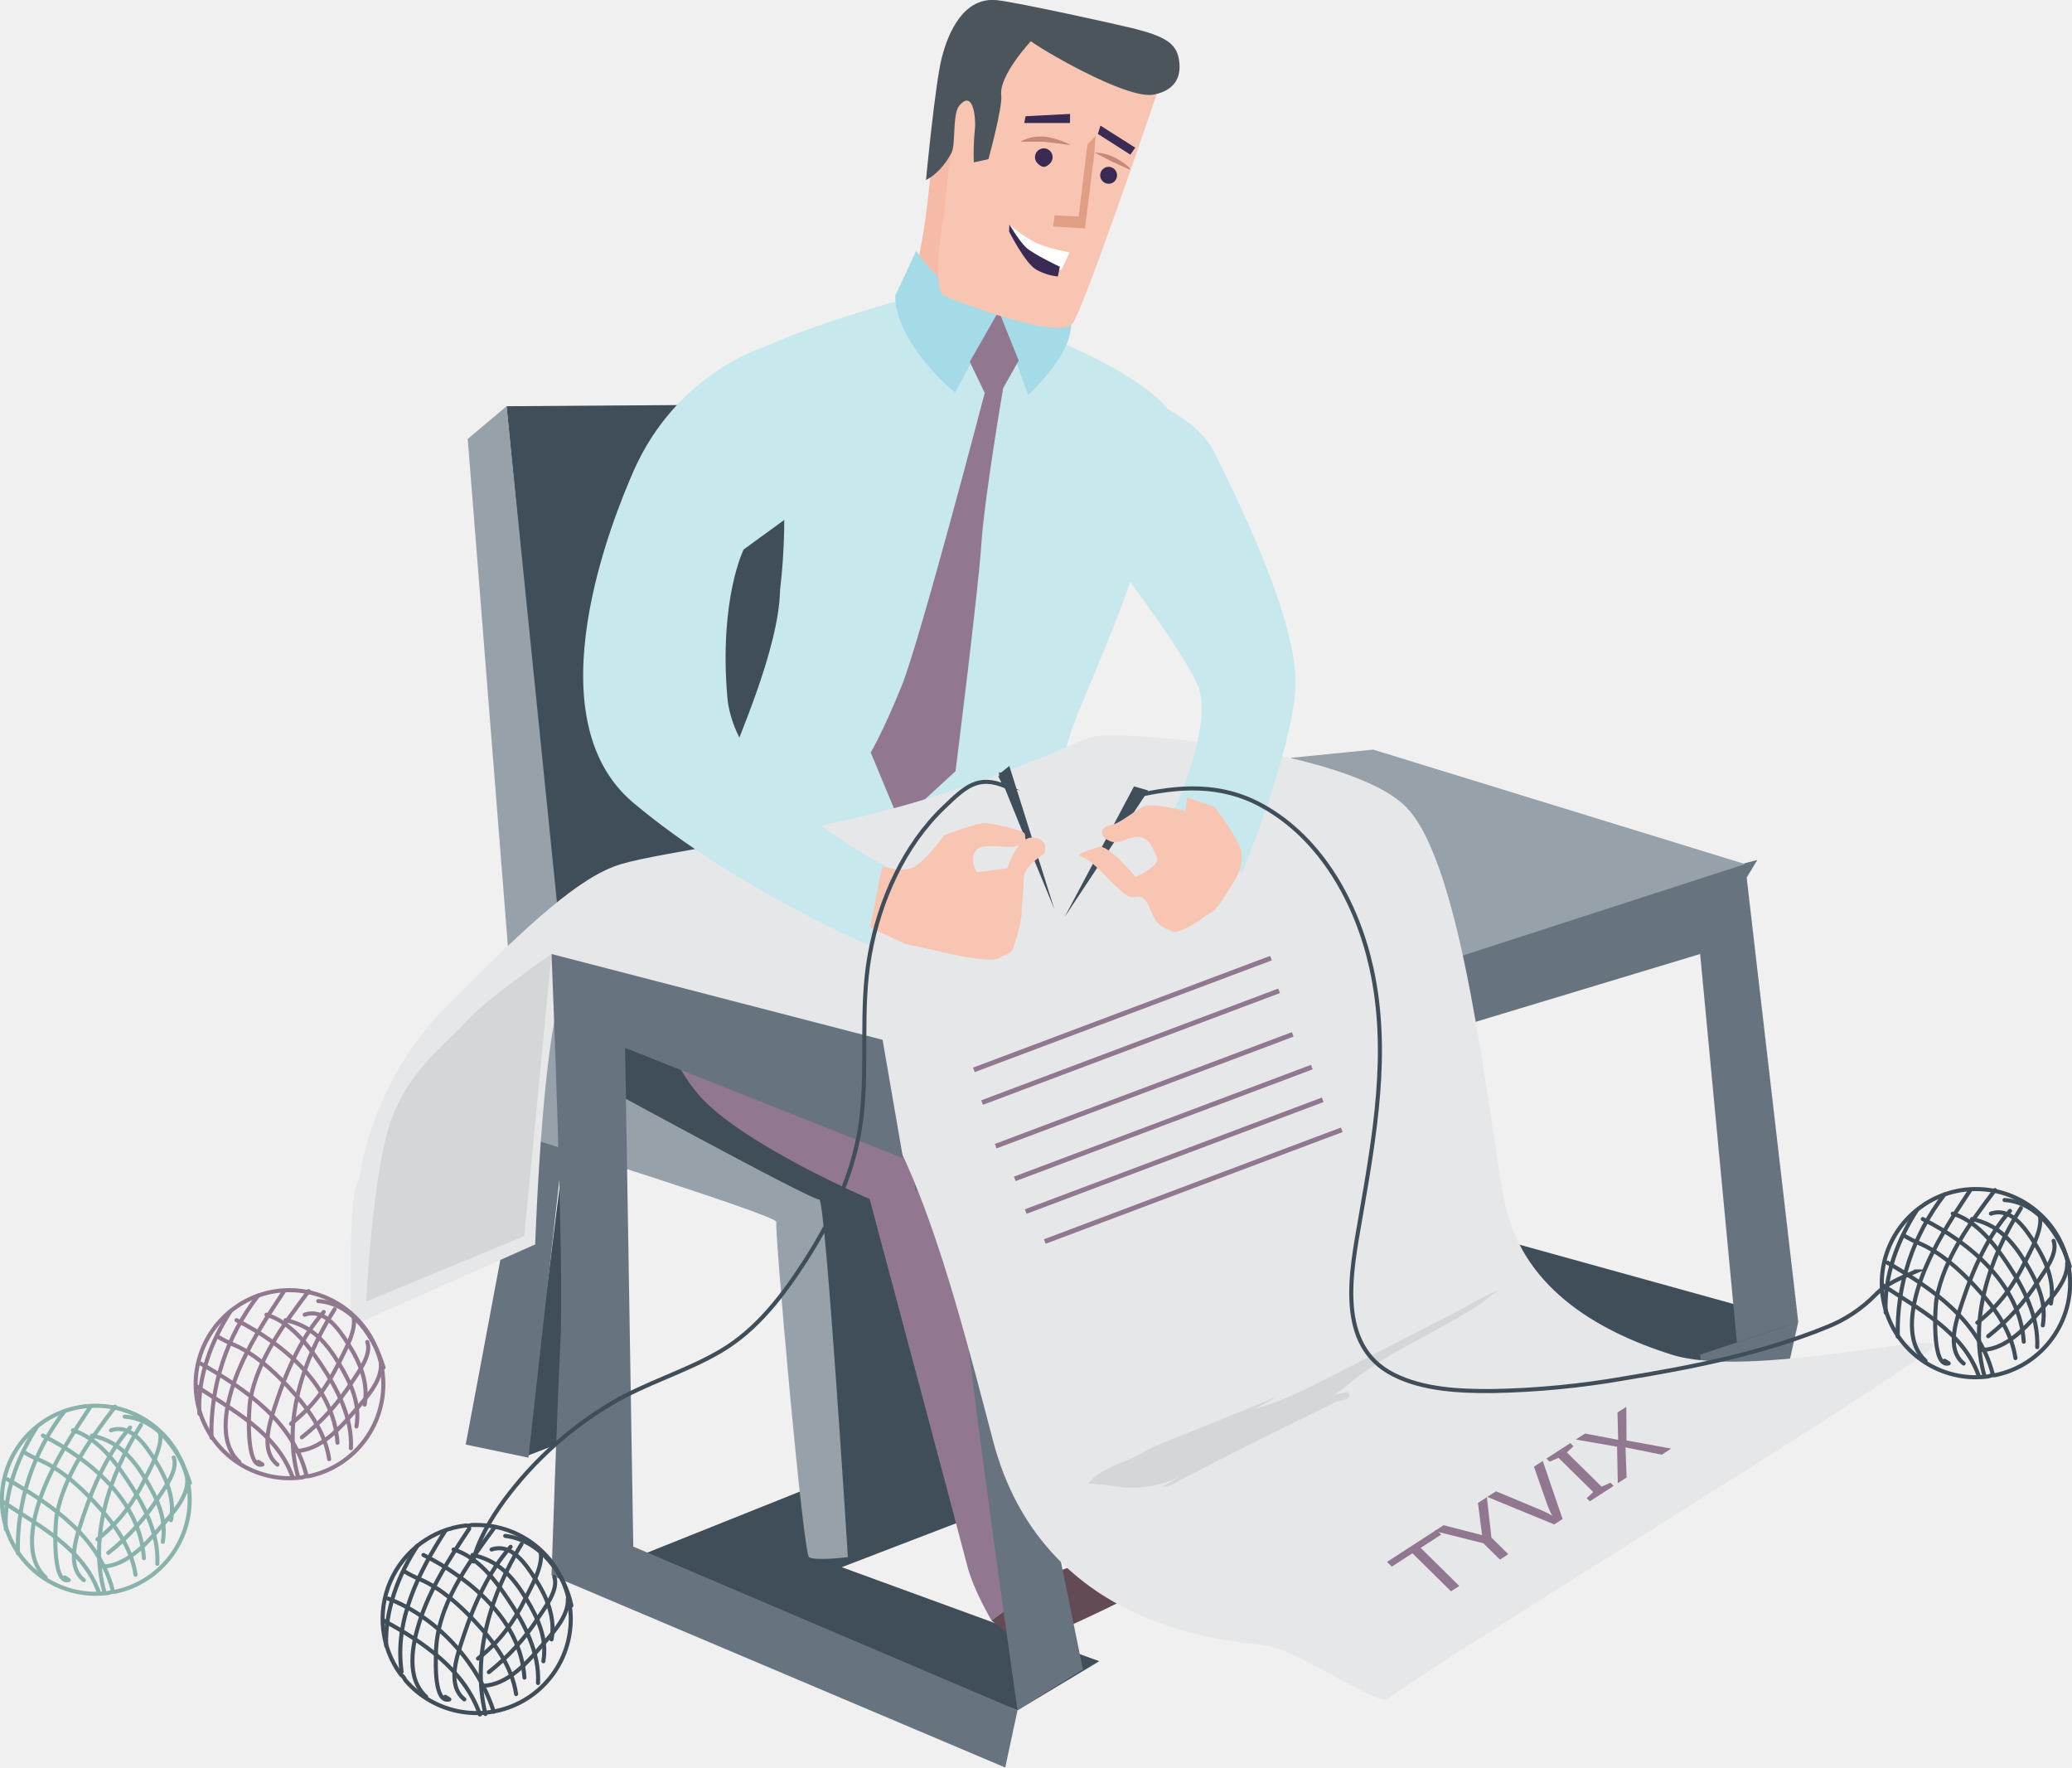
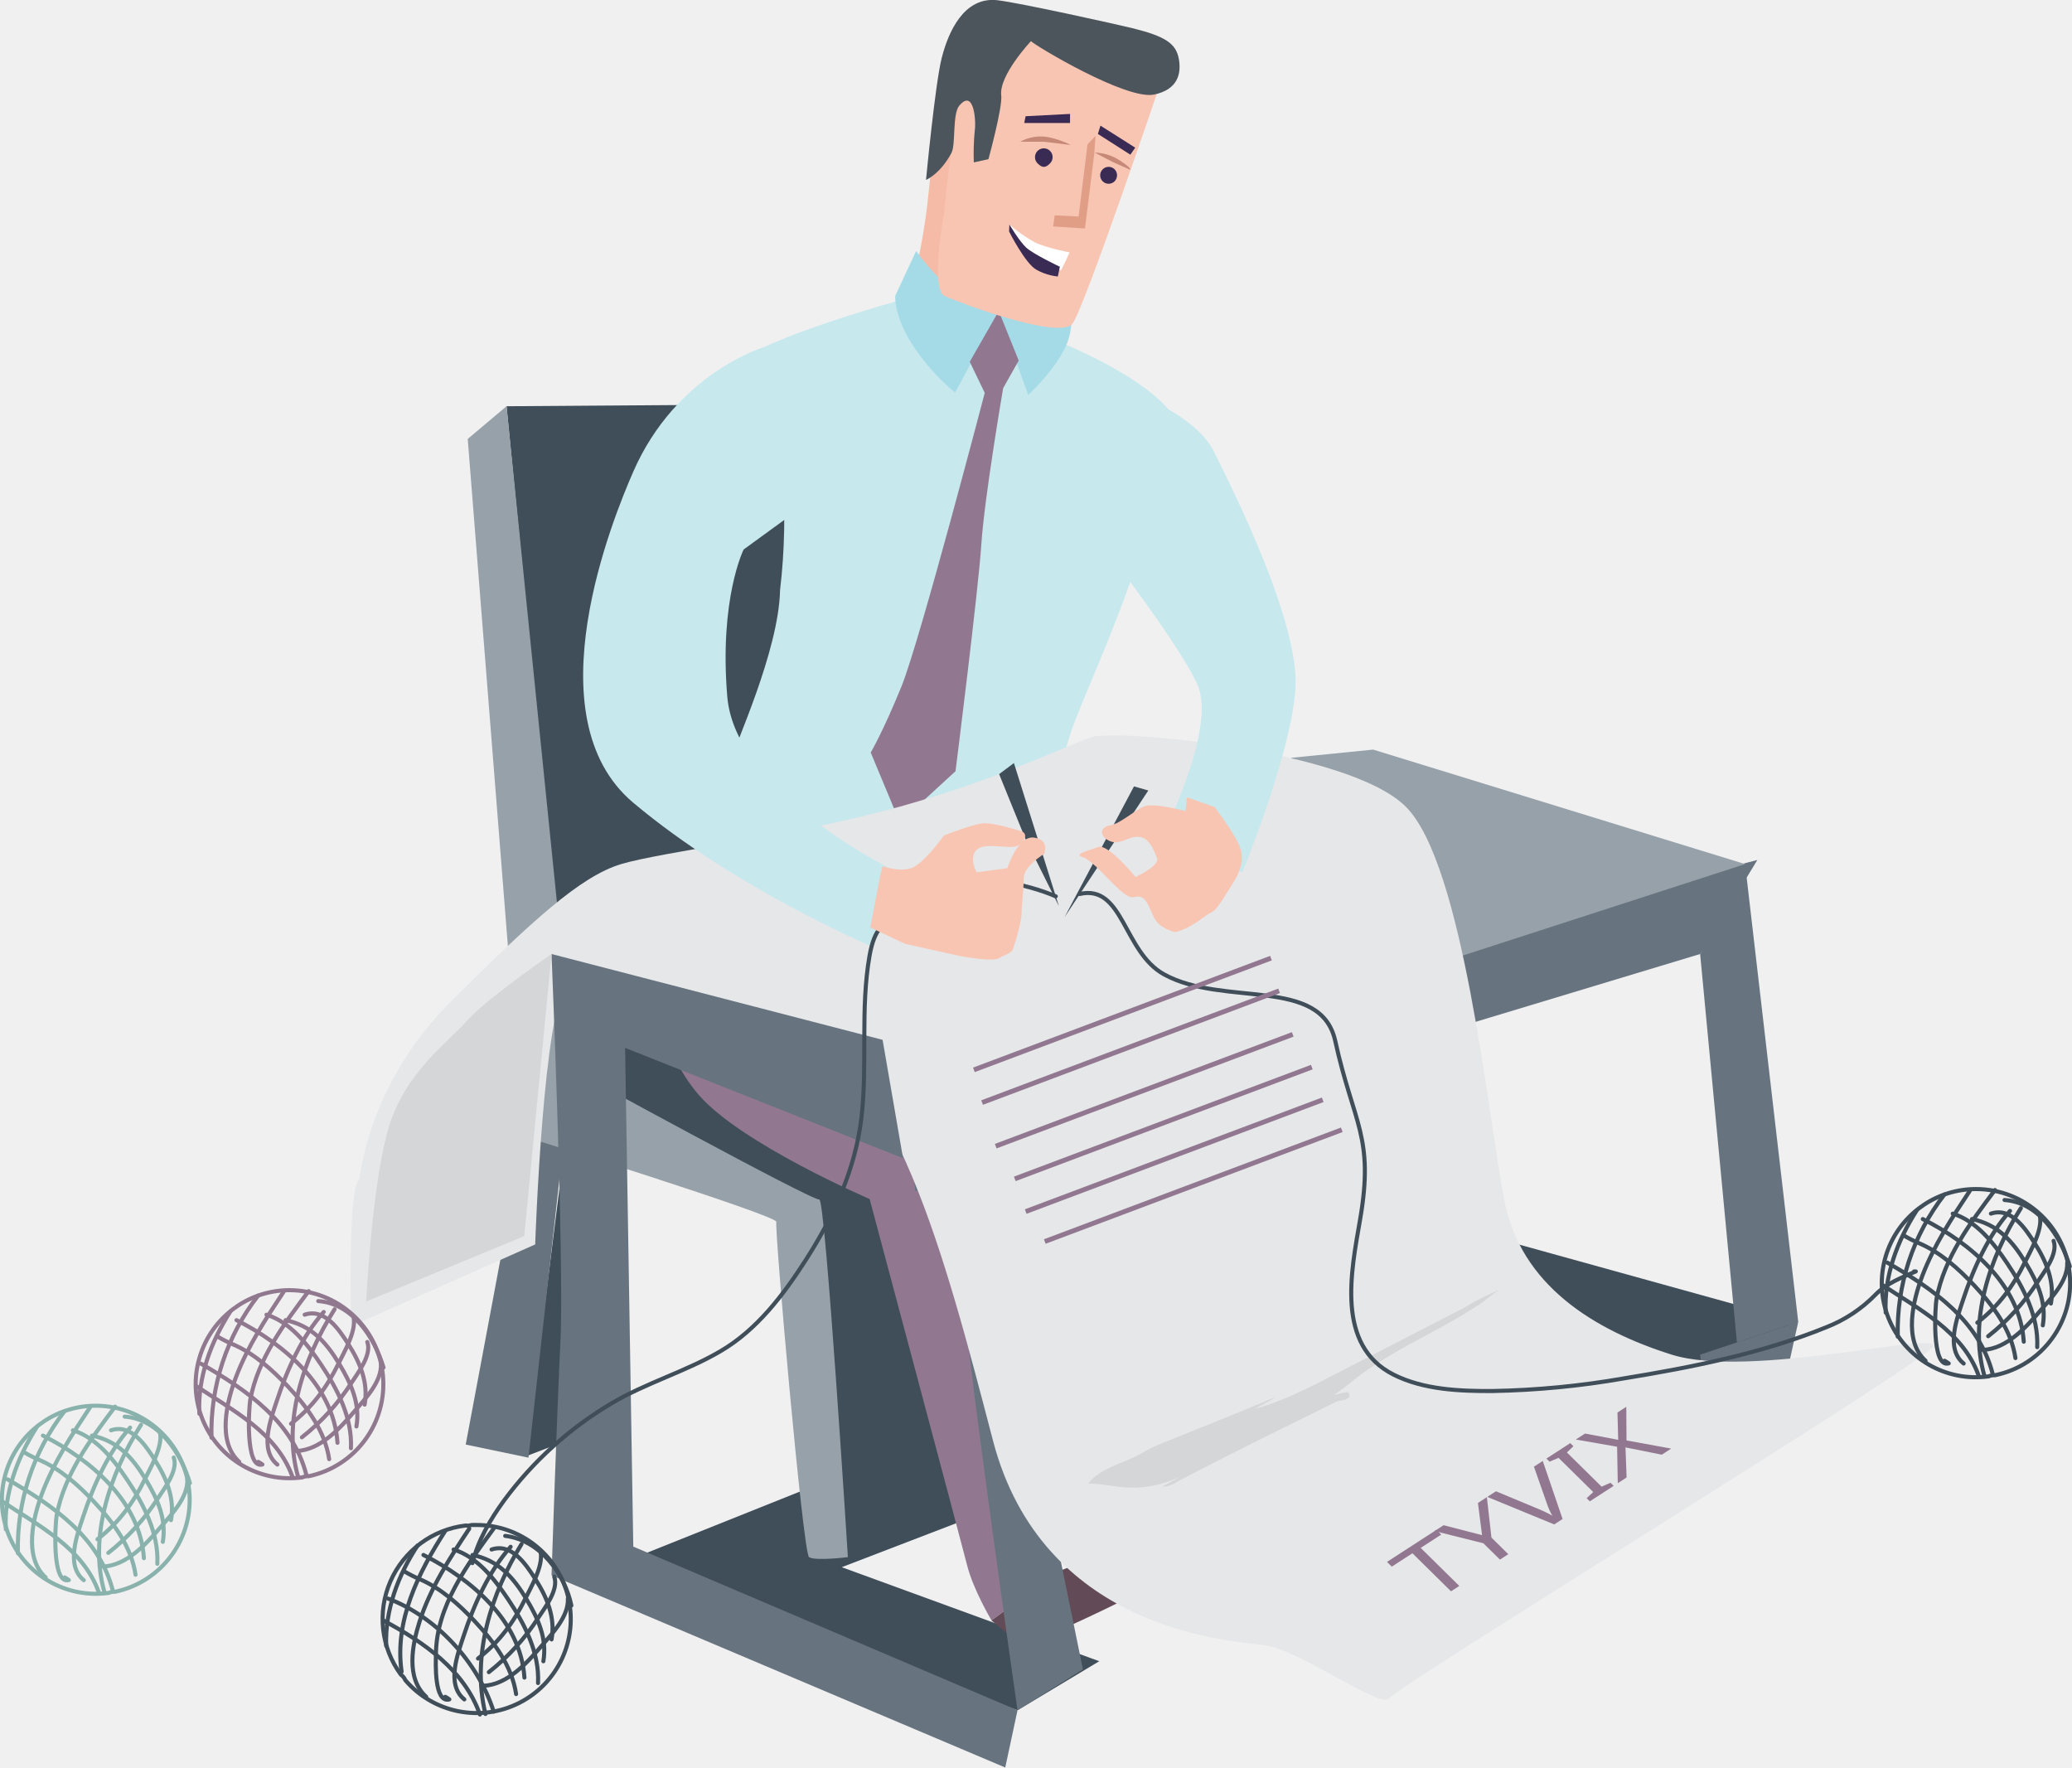
<svg xmlns="http://www.w3.org/2000/svg" id="Layer_1" data-name="Layer 1" viewBox="0 0 594.98 507.5">
  <defs>
-     <style>.cls-1{fill:#404e5a;}.cls-2{fill:#67747f;}.cls-3{fill:#96a1a9;}.cls-4{fill:#624b56;}.cls-15,.cls-5{fill:#917890;}.cls-6{fill:#c7e8ed;}.cls-7{fill:#f6bba6;}.cls-8{fill:#a4dbe7;}.cls-9{fill:#e6e7e8;}.cls-10{fill:#f8c5b3;}.cls-11,.cls-12,.cls-14,.cls-21,.cls-22{fill:none;}.cls-11,.cls-12{stroke:#404e5a;}.cls-11,.cls-14{stroke-miterlimit:10;}.cls-11,.cls-12,.cls-21,.cls-22{stroke-width:1.17px;}.cls-12,.cls-21,.cls-22{stroke-linecap:round;stroke-linejoin:round;}.cls-13{fill:#d4d6d8;}.cls-14{stroke:#917890;stroke-width:1.38px;}.cls-15{font-size:24.57px;font-family:Myriad Pro;}.cls-16{fill:#4d555c;}.cls-17{fill:#3a2b54;}.cls-18{fill:#e09e87;}.cls-19{fill:#c68977;}.cls-20{fill:#fff;}.cls-21{stroke:#89b2ad;}.cls-22{stroke:#90788f;}</style>
+     <style>.cls-1{fill:#404e5a;}.cls-2{fill:#67747f;}.cls-3{fill:#96a1a9;}.cls-4{fill:#624b56;}.cls-15,.cls-5{fill:#917890;}.cls-6{fill:#c7e8ed;}.cls-7{fill:#f6bba6;}.cls-8{fill:#a4dbe7;}.cls-9{fill:#e6e7e8;}.cls-10{fill:#f8c5b3;}.cls-11,.cls-12,.cls-14,.cls-21,.cls-22{fill:none;}.cls-11,.cls-12{stroke:#404e5a;}.cls-11,.cls-21,.cls-22{stroke-linecap:round;stroke-linejoin:round;}.cls-11,.cls-12,.cls-21,.cls-22{stroke-width:1.17px;}.cls-12,.cls-14{stroke-miterlimit:10;}.cls-13{fill:#d4d6d8;}.cls-14{stroke:#917890;stroke-width:1.38px;}.cls-15{font-size:24.57px;font-family:Myriad Pro;}.cls-16{fill:#4d555c;}.cls-17{fill:#3a2b54;}.cls-18{fill:#e09e87;}.cls-19{fill:#c68977;}.cls-20{fill:#fff;}.cls-21{stroke:#89b2ad;}.cls-22{stroke:#90788f;}</style>
  </defs>
  <polygon class="cls-1" points="150.99 418.15 162.08 329.81 177.38 334.01 160.93 414.32 150.99 418.15" />
  <polygon class="cls-2" points="151.33 320.87 133.73 414.77 151.75 418.53 162.08 325.6 151.33 320.87" />
  <polygon class="cls-1" points="292.18 491.06 315.66 476.98 241.71 449.98 403.69 387.77 468.25 398.34 516.37 379.56 418.95 352.56 178.33 448.81 292.18 491.06" />
  <path class="cls-1" d="M537.13,246.86l-83.92.59L473.75,457l61.62,24.65,8.22,84.51,153.76-53.41L678.57,411.19l-95.07-5.87s-1.76-163.74-2.35-162-44.6,5.87-44.6,5.87" transform="translate(-307.75 -130.81)" />
  <path class="cls-3" d="M453.21,247.45l-11.15,9.39L457.91,457s73.36,22.89,72.77,24.65,7.63,95.07,9.39,96.25,11.15,0,11.15,0-6.46-103.29-8.22-102.7-70.42-37-70.42-37Z" transform="translate(-307.75 -130.81)" />
  <path class="cls-4" d="M592.43,596.06l11.42,9.39,11-7.82s31.3-14.09,37.56-20.35-6.26-12.52-6.26-12.52-17.22,11-21.91,12.52S611.67,582,611.67,582Z" transform="translate(-307.75 -130.81)" />
  <path class="cls-5" d="M492.73,406.69s3.5,24.55,15.74,38.58,49,29.81,49,29.81,26.24,98.19,28,105.2,7,15.78,7,15.78l19.24-14L587.18,462.8l-43.73-47.34Z" transform="translate(-307.75 -130.81)" />
  <polygon class="cls-2" points="488.2 388.95 516.37 379.56 511.68 400.68 490.55 407.73 488.2 388.95" />
  <path class="cls-2" d="M584.67,503.33c-1.17,3.52,15.26,118.55,15.26,118.55l18.78-11.74L596.41,501Z" transform="translate(-307.75 -130.81)" />
  <polygon class="cls-2" points="504.63 246.92 488.2 273.92 262.84 342 259.32 310.31 504.63 246.92" />
  <polygon class="cls-3" points="370.82 217.58 394.3 215.23 501.11 248.1 417.77 275.09 400.17 242.23 372 229.32 370.82 217.58" />
  <path class="cls-6" d="M643.15,248.25C634.41,237.92,612,229,612,229s-34-9.67-39.9-10.14l-2.57-2.74s-26.52,7-42.73,14.5c5.65,22.48,7.69,46.54,4.95,69.59-0.36,17.61-13.22,44.94-13.93,48.59-1.09,5.64-9.39,25-9.39,25L564.94,381l33.28-3.72s13.17-22.45,16.57-34.71S642.65,283.65,643.15,248.25Z" transform="translate(-307.75 -130.81)" />
  <path class="cls-7" d="M570.23,210.59a177.94,177.94,0,0,0,3.79-21c1.6-13.54,2.32-29.74,4.63-31.14,4.3-2.61,12.56-3.73,15.08-2.55s15.93,12,16.31,14.53S615,202.7,615,202.7l-2.44,13.48S606,227,593.12,224.83,570.23,210.59,570.23,210.59Z" transform="translate(-307.75 -130.81)" />
  <path class="cls-8" d="M570.81,202.88s5.38,7.69,12.07,12.55,11.38,5.3,11.38,5.3L582,243.54A62.61,62.61,0,0,1,569.24,229c-5-8.4-4.4-13.29-4.4-13.29Z" transform="translate(-307.75 -130.81)" />
  <path class="cls-8" d="M614.53,214s0.81,2-6.54,4.84a25.85,25.85,0,0,1-13.59,1.56L603,244.2s7.45-6.78,10.78-13.92S614.53,214,614.53,214Z" transform="translate(-307.75 -130.81)" />
  <path class="cls-5" d="M594.55,220.11l-8.33,14.57,4.3,8.94s-18.64,71.32-23.9,84.26-8.84,19-8.84,19l8.35,20.05,16-14.69s6.54-51.76,7.42-65.2,6.26-44.78,6.26-44.78l4.46-7.92Z" transform="translate(-307.75 -130.81)" />
  <path class="cls-9" d="M411,469.29s2.35-27,25.82-50.47,37.56-36.39,49.3-39.91,50.47-8.22,79.81-16.43,48.12-17.61,55.17-20,73.95,3.52,90.38,20,23.48,88,28.17,112.68,25.82,37.56,48.12,44.6,77.47-7,75.12-2.35S709.09,614.84,706.74,618.36s-25.82-14.08-36.39-15.26-63.38-4.7-77.47-58.69-28.17-108-58.69-119.72S477.86,407.08,470.82,413s-9.39,75.12-9.39,75.12l-52.82,23.48S407.43,471.64,411,469.29Z" transform="translate(-307.75 -130.81)" />
  <path class="cls-2" d="M466.12,404.73s3.7,88.39,2.56,111.34c-1,20-2.56,67.07-2.56,67.07l130.29,55.17,3.52-16.43-110.33-47-2.35-143.2,79.81,31.69-5.87-34Z" transform="translate(-307.75 -130.81)" />
  <path class="cls-6" d="M526.75,230.61s-24.89,7.55-37.15,35.62c-5.68,13-29.34,70.42,0,95.07s68.08,41.08,68.08,41.08L564.94,381s-46-22-48.35-50.17,4.7-42.25,4.7-42.25l12.91-9.39S534.56,236.07,526.75,230.61Z" transform="translate(-307.75 -130.81)" />
  <path class="cls-6" d="M628.1,241.58s22.3,7,28.17,18.78,24.65,49.3,23.47,68.08-15.26,52.82-15.26,52.82L641,371.87s16.43-31.69,10.56-44.6-31.69-45.78-31.69-45.78Z" transform="translate(-307.75 -130.81)" />
-   <polygon class="cls-1" points="294.53 241.05 286.9 222.27 289.83 219.93 302.75 261.01 294.53 241.05" />
+   <polygon class="cls-1" points="294.53 241.05 286.9 222.27 291.15 219.09 304.06 260.17 294.53 241.05" />
  <polygon class="cls-1" points="329.74 226.97 305.68 263.36 325.63 225.79 329.74 226.97" />
  <path class="cls-10" d="M648.15,363.66s-9-2.36-11.73-1.35-6.92,5-9.87,5.47-3.26,3.06-.25,4.46,5.16-1.25,8.32-1.16,4.56,4,5.37,6.17-6.17,5.36-6.17,5.36S625.94,373,623.18,374s-7.37,2.06-4.56,2.91,7.42,6.66,11,9.72,3.56,1.2,5.62,1.7,2.71,4,4.26,6.57,5.67,3.56,5.67,3.56c5.16-1.25,8.77-5.07,10.43-5.67s4.66-6.07,6.26-8.53,3.36-6.22,2-10.08-7.37-11.68-7.37-11.68l-7.87-2.75Z" transform="translate(-307.75 -130.81)" />
+   <path class="cls-11" d="M610.92,388.17c-8.05-3.48-24.71-7.45-30.76-1.67-11.61,11.08-19.91,3-22.69,18.58-2.75,15.45-.55,31.1-2.35,46.6-1.73,14.81-8,28.47-16,40.92-6.41,10-14,20-24.35,26.09-10.07,5.94-21.49,9.13-31.57,15.14a104.71,104.71,0,0,0-30.66,27.74c-4,5.51-7.48,11.39-9.14,18.05" transform="translate(-307.75 -130.81)" />
+   <path class="cls-12" d="M594.65,353.09" transform="translate(-307.75 -130.81)" />
  <path class="cls-10" d="M561.2,379.5s4.69,1.76,8.22.59,9.39-9.39,9.39-9.39,8.8-3.52,11.74-3.52,8.8,1.76,10.56,2.35,1.17,2.93-1.17,4.11-9.39-1.17-11.74,1.17,0,6.46,0,6.46l8.8-1.17s2.94-9.39,7.63-8.8,2.94,4.69,2.94,4.69-5.87,3.52-5.87,7-0.59,7.63-.59,10-1.76,8.22-2.35,10-2.35,1.76-4.11,2.93-11.15-.59-11.15-0.59l-15.85-3.52-10-4.7,2.93-15.26" transform="translate(-307.75 -130.81)" />
-   <path class="cls-11" d="M594.65,353.09c0.17,0,1.84,3.55,2,3.57-8.05-3.48-11.73.1-17.78,5.88-11.61,11.08-18.62,26.93-21.4,42.55-2.75,15.45-.55,31.1-2.35,46.6-1.73,14.81-8,28.47-16,40.92-6.41,10-14,20-24.35,26.09-10.07,5.94-21.49,9.13-31.57,15.14a104.71,104.71,0,0,0-30.66,27.74c-4,5.51-7.48,11.39-9.14,18.05" transform="translate(-307.75 -130.81)" />
-   <path class="cls-12" d="M444.6,568.67q-0.7,0-1.4,0a3.85,3.85,0,0,1-1.2.2,4.06,4.06,0,0,1-.51-0.05,27,27,0,0,0-18.61,42.84,3.41,3.41,0,0,1,1.24,1.55A27,27,0,1,0,444.6,568.67Z" transform="translate(-307.75 -130.81)" />
-   <path class="cls-12" d="M418.64,603.36c-0.36-10.26,3.43-20.28,9-28.77" transform="translate(-307.75 -130.81)" />
-   <path class="cls-12" d="M423.08,610.8c-2.15-14.63,4.87-28.59,12.58-40.51" transform="translate(-307.75 -130.81)" />
-   <path class="cls-12" d="M430.13,618c-5.92-5.36-4-15-1.89-21.63,3.1-9.64,8.69-18.26,14.25-26.63" transform="translate(-307.75 -130.81)" />
-   <path class="cls-12" d="M435.6,618a7.29,7.29,0,0,1,1.18.75c-4.44,1.2-3.9-10.76-3.85-12.91C433,592,442,580,449.7,569.43" transform="translate(-307.75 -130.81)" />
-   <path class="cls-12" d="M441.08,618.75c-5.34-4.3-1.85-13.18-.14-18.39,2.89-8.8,7.21-18.43,13.44-25.43" transform="translate(-307.75 -130.81)" />
-   <path class="cls-12" d="M447.15,622.94C443,606,449,588,457.51,574.15" transform="translate(-307.75 -130.81)" />
-   <path class="cls-12" d="M417.92,596.14c11.43,6.14,23.17,14.15,27.63,26.95" transform="translate(-307.75 -130.81)" />
-   <path class="cls-12" d="M419.17,589.8C433,595,445,608,449.51,622.25" transform="translate(-307.75 -130.81)" />
-   <path class="cls-12" d="M423.87,582a35.84,35.84,0,0,0,4.53,2.29c6,2.58,11.24,7.3,15.65,12,5.51,5.86,10.72,12.89,11.9,20.93" transform="translate(-307.75 -130.81)" />
-   <path class="cls-12" d="M429.34,577.28c13.62,6.86,27.94,18.84,29,35.21" transform="translate(-307.75 -130.81)" />
-   <path class="cls-12" d="M438,575.71c6.84,2.14,11.74,8.48,15.58,14.19,4.78,7.09,9.1,15.42,8.67,24.15" transform="translate(-307.75 -130.81)" />
-   <path class="cls-12" d="M443.43,577.28c7.39,1.56,11.58,6.22,15.46,12.63,3.37,5.58,6,11.35,4.89,17.89" transform="translate(-307.75 -130.81)" />
-   <path class="cls-12" d="M448.91,575.71c5.75-1.93,9.83,4.19,12.57,8.49,3.37,5.29,5.79,11.06,4.65,17.33" transform="translate(-307.75 -130.81)" />
-   <path class="cls-12" d="M452.82,571.8c10.18,1.2,17.18,11.2,19,20" transform="translate(-307.75 -130.81)" />
-   <path class="cls-12" d="M463,576.5c0.75,4-2.72,9.9-4.31,13.15-3.44,7-7.52,12.58-13.68,17.37" transform="translate(-307.75 -130.81)" />
-   <path class="cls-12" d="M466.9,583.54c1.38,3.7-2.78,9-4.52,11.68a63.82,63.82,0,0,1-14.26,15.7" transform="translate(-307.75 -130.81)" />
-   <path class="cls-12" d="M470.82,589.8c0.25,5.15-4.47,10-7.54,13.57-4.14,4.83-9.81,11.19-16.71,11.47" transform="translate(-307.75 -130.81)" />
-   <path class="cls-12" d="M875.14,472.22a26.87,26.87,0,0,0-15.09,4.61,3.21,3.21,0,0,1-.69.49A27,27,0,0,0,878.78,526a3.78,3.78,0,0,1,1.59-.33l0.24,0A27,27,0,0,0,875.14,472.22Z" transform="translate(-307.75 -130.81)" />
-   <path class="cls-12" d="M849.24,507.7c-0.55-10.44,3.34-20.65,8.88-29.33" transform="translate(-307.75 -130.81)" />
-   <path class="cls-12" d="M852.7,514.59a63.82,63.82,0,0,1,13.39-40.8" transform="translate(-307.75 -130.81)" />
-   <path class="cls-12" d="M860.67,521.52c-6.43-5.82-3.59-17.37-.92-24.39,3.33-8.75,8.51-16.67,13.66-24.44" transform="translate(-307.75 -130.81)" />
-   <path class="cls-12" d="M866.14,521.52a12.55,12.55,0,0,1,1.18.75c-5.05,1.45-3.86-16.65-3.49-18.59,2.22-11.8,9.73-21.8,16.78-31.19" transform="translate(-307.75 -130.81)" />
-   <path class="cls-12" d="M871.62,522.31c-5.34-4.3-1.85-13.18-.13-18.39,2.89-8.81,7.21-18.43,13.44-25.43" transform="translate(-307.75 -130.81)" />
-   <path class="cls-12" d="M877.58,525.85C873,510,879,492,888.05,477.7" transform="translate(-307.75 -130.81)" />
-   <path class="cls-12" d="M848.2,499.7c10.5,7,23.15,13.38,27.69,26" transform="translate(-307.75 -130.81)" />
-   <path class="cls-12" d="M849.71,493.35C863,501,876,510,879.93,525.21" transform="translate(-307.75 -130.81)" />
-   <path class="cls-12" d="M854.41,485.53a35.31,35.31,0,0,0,4.53,2.29c6,2.58,11.24,7.3,15.65,12,5.51,5.86,10.72,12.89,11.9,20.93" transform="translate(-307.75 -130.81)" />
-   <path class="cls-12" d="M859.88,480.83c13.62,6.86,27.94,18.84,29,35.21" transform="translate(-307.75 -130.81)" />
-   <path class="cls-12" d="M868.49,479.27c6.84,2.14,11.74,8.48,15.58,14.19,4.78,7.1,9.09,15.42,8.67,24.15" transform="translate(-307.75 -130.81)" />
-   <path class="cls-12" d="M874,480.83c7.4,1.56,11.59,6.22,15.46,12.63,3.37,5.58,6,11.34,4.89,17.89" transform="translate(-307.75 -130.81)" />
-   <path class="cls-12" d="M879.45,479.27c5.75-1.93,9.83,4.19,12.57,8.49,3.37,5.3,5.79,11.06,4.65,17.33" transform="translate(-307.75 -130.81)" />
-   <path class="cls-12" d="M883.36,475.36c9.82,0.66,16.19,10.52,18.74,19.08" transform="translate(-307.75 -130.81)" />
-   <path class="cls-12" d="M893.53,480.05c0.75,4-2.72,9.9-4.31,13.15-3.44,7-7.52,12.58-13.68,17.37" transform="translate(-307.75 -130.81)" />
-   <path class="cls-12" d="M897.44,487.09c1.38,3.7-2.78,9-4.52,11.68a63.87,63.87,0,0,1-14.26,15.7" transform="translate(-307.75 -130.81)" />
-   <path class="cls-12" d="M901.36,493.35c0.25,5.15-4.47,10-7.54,13.58-4.13,4.83-9.81,11.19-16.71,11.47" transform="translate(-307.75 -130.81)" />
+   <path class="cls-11" d="M444.6,568.67q-0.7,0-1.4,0a3.85,3.85,0,0,1-1.2.2,4.06,4.06,0,0,1-.51-0.05,27,27,0,0,0-18.61,42.84,3.41,3.41,0,0,1,1.24,1.55A27,27,0,1,0,444.6,568.67Z" transform="translate(-307.75 -130.81)" />
+   <path class="cls-11" d="M418.64,603.36c-0.36-10.26,3.43-20.28,9-28.77" transform="translate(-307.75 -130.81)" />
+   <path class="cls-11" d="M423.08,610.8c-2.15-14.63,4.87-28.59,12.58-40.51" transform="translate(-307.75 -130.81)" />
+   <path class="cls-11" d="M430.13,618c-5.92-5.36-4-15-1.89-21.63,3.1-9.64,8.69-18.26,14.25-26.63" transform="translate(-307.75 -130.81)" />
+   <path class="cls-11" d="M435.6,618a7.29,7.29,0,0,1,1.18.75c-4.44,1.2-3.9-10.76-3.85-12.91C433,592,442,580,449.7,569.43" transform="translate(-307.75 -130.81)" />
+   <path class="cls-11" d="M441.08,618.75c-5.34-4.3-1.85-13.18-.14-18.39,2.89-8.8,7.21-18.43,13.44-25.43" transform="translate(-307.75 -130.81)" />
+   <path class="cls-11" d="M447.15,622.94C443,606,449,588,457.51,574.15" transform="translate(-307.75 -130.81)" />
+   <path class="cls-11" d="M417.92,596.14c11.43,6.14,23.17,14.15,27.63,26.95" transform="translate(-307.75 -130.81)" />
+   <path class="cls-11" d="M419.17,589.8C433,595,445,608,449.51,622.25" transform="translate(-307.75 -130.81)" />
+   <path class="cls-11" d="M423.87,582a35.84,35.84,0,0,0,4.53,2.29c6,2.58,11.24,7.3,15.65,12,5.51,5.86,10.72,12.89,11.9,20.93" transform="translate(-307.75 -130.81)" />
+   <path class="cls-11" d="M429.34,577.28c13.62,6.86,27.94,18.84,29,35.21" transform="translate(-307.75 -130.81)" />
+   <path class="cls-11" d="M438,575.71c6.84,2.14,11.74,8.48,15.58,14.19,4.78,7.09,9.1,15.42,8.67,24.15" transform="translate(-307.75 -130.81)" />
+   <path class="cls-11" d="M443.43,577.28c7.39,1.56,11.58,6.22,15.46,12.63,3.37,5.58,6,11.35,4.89,17.89" transform="translate(-307.75 -130.81)" />
+   <path class="cls-11" d="M448.91,575.71c5.75-1.93,9.83,4.19,12.57,8.49,3.37,5.29,5.79,11.06,4.65,17.33" transform="translate(-307.75 -130.81)" />
+   <path class="cls-11" d="M452.82,571.8c10.18,1.2,17.18,11.2,19,20" transform="translate(-307.75 -130.81)" />
+   <path class="cls-11" d="M463,576.5c0.75,4-2.72,9.9-4.31,13.15-3.44,7-7.52,12.58-13.68,17.37" transform="translate(-307.75 -130.81)" />
+   <path class="cls-11" d="M466.9,583.54c1.38,3.7-2.78,9-4.52,11.68a63.82,63.82,0,0,1-14.26,15.7" transform="translate(-307.75 -130.81)" />
+   <path class="cls-11" d="M470.82,589.8c0.25,5.15-4.47,10-7.54,13.57-4.14,4.83-9.81,11.19-16.71,11.47" transform="translate(-307.75 -130.81)" />
+   <path class="cls-11" d="M875.14,472.22a26.87,26.87,0,0,0-15.09,4.61,3.21,3.21,0,0,1-.69.49A27,27,0,0,0,878.78,526a3.78,3.78,0,0,1,1.59-.33l0.24,0A27,27,0,0,0,875.14,472.22Z" transform="translate(-307.75 -130.81)" />
+   <path class="cls-11" d="M849.24,507.7c-0.55-10.44,3.34-20.65,8.88-29.33" transform="translate(-307.75 -130.81)" />
+   <path class="cls-11" d="M852.7,514.59a63.82,63.82,0,0,1,13.39-40.8" transform="translate(-307.75 -130.81)" />
+   <path class="cls-11" d="M860.67,521.52c-6.43-5.82-3.59-17.37-.92-24.39,3.33-8.75,8.51-16.67,13.66-24.44" transform="translate(-307.75 -130.81)" />
+   <path class="cls-11" d="M866.14,521.52a12.55,12.55,0,0,1,1.18.75c-5.05,1.45-3.86-16.65-3.49-18.59,2.22-11.8,9.73-21.8,16.78-31.19" transform="translate(-307.75 -130.81)" />
+   <path class="cls-11" d="M871.62,522.31c-5.34-4.3-1.85-13.18-.13-18.39,2.89-8.81,7.21-18.43,13.44-25.43" transform="translate(-307.75 -130.81)" />
+   <path class="cls-11" d="M877.58,525.85C873,510,879,492,888.05,477.7" transform="translate(-307.75 -130.81)" />
+   <path class="cls-11" d="M848.2,499.7c10.5,7,23.15,13.38,27.69,26" transform="translate(-307.75 -130.81)" />
+   <path class="cls-11" d="M849.71,493.35C863,501,876,510,879.93,525.21" transform="translate(-307.75 -130.81)" />
+   <path class="cls-11" d="M854.41,485.53a35.31,35.31,0,0,0,4.53,2.29c6,2.58,11.24,7.3,15.65,12,5.51,5.86,10.72,12.89,11.9,20.93" transform="translate(-307.75 -130.81)" />
+   <path class="cls-11" d="M859.88,480.83c13.62,6.86,27.94,18.84,29,35.21" transform="translate(-307.75 -130.81)" />
+   <path class="cls-11" d="M868.49,479.27c6.84,2.14,11.74,8.48,15.58,14.19,4.78,7.1,9.09,15.42,8.67,24.15" transform="translate(-307.75 -130.81)" />
+   <path class="cls-11" d="M874,480.83c7.4,1.56,11.59,6.22,15.46,12.63,3.37,5.58,6,11.34,4.89,17.89" transform="translate(-307.75 -130.81)" />
+   <path class="cls-11" d="M879.45,479.27c5.75-1.93,9.83,4.19,12.57,8.49,3.37,5.3,5.79,11.06,4.65,17.33" transform="translate(-307.75 -130.81)" />
+   <path class="cls-11" d="M883.36,475.36c9.82,0.66,16.19,10.52,18.74,19.08" transform="translate(-307.75 -130.81)" />
+   <path class="cls-11" d="M893.53,480.05c0.75,4-2.72,9.9-4.31,13.15-3.44,7-7.52,12.58-13.68,17.37" transform="translate(-307.75 -130.81)" />
+   <path class="cls-11" d="M897.44,487.09c1.38,3.7-2.78,9-4.52,11.68a63.87,63.87,0,0,1-14.26,15.7" transform="translate(-307.75 -130.81)" />
+   <path class="cls-11" d="M901.36,493.35c0.25,5.15-4.47,10-7.54,13.58-4.13,4.83-9.81,11.19-16.71,11.47" transform="translate(-307.75 -130.81)" />
  <path class="cls-13" d="M466.12,404.73s-18.78,12.92-24.26,19.17-18,14.87-22.69,31.3-6.26,49.3-6.26,49.3l45.38-18.78Z" transform="translate(-307.75 -130.81)" />
  <path class="cls-13" d="M641.4,557.71A8.18,8.18,0,0,0,646,556.1q10.84-5.62,21.75-11.1,12.05-5.92,24.08-11.9,4.66-.52,3-2.62-2,.31-4,0.83c3-1.89,5.63-4.41,8.55-6.46A129.22,129.22,0,0,1,712,517.06c7-3.8,14.2-7.5,20.87-11.91,2-1.33,3.89-3.34,6.13-4.28a73.2,73.2,0,0,0-11,5.52q-16,8.27-32,16.49c-9,4.54-18.14,9.79-27.91,12.45,1.92-1.2,4.06-2,5.87-3.36-10.83,4.55-21.72,8.9-32.63,13.26a44.27,44.27,0,0,0-5.83,2.88c-5,2.89-11.48,4-15.33,8.66,4.1,0,8.11,1.1,12.22,1.18,8.37,0.15,14.65-2.94,21.56-7.28" transform="translate(-307.75 -130.81)" />
-   <path class="cls-11" d="M633.58,358.18l0.1,1.18c12.63-2.91,24.6-3.71,36.38,2.74,17.2,9.42,27.43,28.17,31.52,46.77,5.28,24,.85,48.25-3.26,72.08-2.57,14.93-7.07,36.15,9.6,44.56,8.58,4.33,19,4.76,28.4,4.71a244.47,244.47,0,0,0,37.86-3.65c19.45-3.17,39.57-7.17,57.91-14.63a40.15,40.15,0,0,0,14.3-9.47c3.16-3.19,7.44-4.85,11.5-6.59l-0.51,0" transform="translate(-307.75 -130.81)" />
+   <path class="cls-11" d="M617.74,387.5c12.63-2.91,12.53,16.65,24.31,23.1,17.2,9.42,45,.46,49.11,19.06,5.28,24,11.26,27.45,7.15,51.28-2.57,14.93-7.07,36.15,9.6,44.56,8.58,4.33,19,4.76,28.4,4.71a244.47,244.47,0,0,0,37.86-3.65c19.45-3.17,39.57-7.17,57.91-14.63a40.15,40.15,0,0,0,14.3-9.47c3.16-3.19,7.44-4.85,11.5-6.59l-0.51,0" transform="translate(-307.75 -130.81)" />
+   <path class="cls-12" d="M633.58,358.18" transform="translate(-307.75 -130.81)" />
  <line class="cls-14" x1="279.66" y1="307.18" x2="364.96" y2="275.1" />
  <line class="cls-14" x1="282.01" y1="316.57" x2="367.3" y2="284.49" />
  <line class="cls-14" x1="285.92" y1="329.09" x2="371.21" y2="297" />
  <line class="cls-14" x1="291.4" y1="338.48" x2="376.69" y2="306.39" />
  <line class="cls-14" x1="294.53" y1="347.87" x2="379.82" y2="315.78" />
  <line class="cls-14" x1="300.01" y1="356.47" x2="385.3" y2="324.39" />
  <text class="cls-15" transform="matrix(1.08, -0.7, 0.71, 0.7, 410.47, 460.92)">T<tspan x="12.9" y="0">Y</tspan>
    <tspan x="26.91" y="0">VIX</tspan>
  </text>
  <polygon class="cls-2" points="488.2 273.92 498.76 385.43 516.37 379.56 501.11 248.1 488.2 273.92" />
  <path class="cls-10" d="M641.15,154.19s-21.85,64.63-25.4,69.5-32.43-5.9-36.72-7.88S578.85,192,578.85,192s3.94-44.53,10.19-47.89S605.33,141,607.48,142s16,5.87,16,5.87Z" transform="translate(-307.75 -130.81)" />
  <path class="cls-16" d="M603.79,142.63c1.63,1.54,27.48,17,35.36,15.33,6.7-1.4,7.9-5.85,7.1-10.26s-3.9-6.49-13.49-8.84c-3.82-.94-32.06-7.24-38.71-8-9.55-1-14,9.15-15.89,16.61s-4.5,35-4.5,35,4.07-1.67,7.3-7.75c1.3-2.46.2-11.11,2.23-13.55,4.29-5.13,4.9,4.61,4.45,7.27a68.76,68.76,0,0,0-.26,9l4.2-.92s4.1-14.92,3.68-18.35C594.57,152.42,603.79,142.63,603.79,142.63Z" transform="translate(-307.75 -130.81)" />
  <polygon class="cls-17" points="325.98 42.4 316 36.07 315.26 38.46 324.58 44.41 325.98 42.4" />
  <polygon class="cls-17" points="307.26 35.31 294.11 35.32 294.5 33.37 307.27 32.71 307.26 35.31" />
  <polygon class="cls-18" points="312.27 41.46 309.73 62.16 302.84 61.83 302.41 65.02 311.55 65.61 314.21 44.31 314.58 39.01 312.27 41.46" />
  <path class="cls-19" d="M622.08,174.62a13.65,13.65,0,0,1,7.16,2.22c3.68,2.36,3,2.7,3,2.7l-4.93-2.2Z" transform="translate(-307.75 -130.81)" />
  <path class="cls-17" d="M627.78,182.9a2.43,2.43,0,1,1,0-3.51A2.47,2.47,0,0,1,627.78,182.9Z" transform="translate(-307.75 -130.81)" />
  <path class="cls-19" d="M600.72,171.5a12.11,12.11,0,0,1,8.08-1.3,25.15,25.15,0,0,1,6.45,2.25l-7.76-.95h-6.77Z" transform="translate(-307.75 -130.81)" />
  <path class="cls-17" d="M609.32,177.67c-1.42,1.51-2.36,1.25-3.5.17A2.53,2.53,0,1,1,609.32,177.67Z" transform="translate(-307.75 -130.81)" />
  <path class="cls-20" d="M614.78,203.25s-6.44-1.18-9.88-2.87a40.62,40.62,0,0,1-7.3-5.11s0.18,0.49.48,1.24c1,2.41,3.23,7.58,5.31,8.87,2.75,1.7,9.07,3,9.07,3S615.33,202.67,614.78,203.25Z" transform="translate(-307.75 -130.81)" />
  <path class="cls-17" d="M597.51,197.27s4.64,9.24,7.87,11a16.29,16.29,0,0,0,6.13,1.93l0.58-2.8s-7.64-3.61-9.68-5.52-4.81-6.61-4.81-6.61Z" transform="translate(-307.75 -130.81)" />
  <path class="cls-21" d="M335.33,534.43A26.87,26.87,0,0,0,320.24,539a3.21,3.21,0,0,1-.69.49A27,27,0,0,0,339,588.17a3.78,3.78,0,0,1,1.59-.33l0.24,0A27,27,0,0,0,335.33,534.43Z" transform="translate(-307.75 -130.81)" />
  <path class="cls-21" d="M309.42,569.91c-0.55-10.44,3.34-20.65,8.88-29.33" transform="translate(-307.75 -130.81)" />
  <path class="cls-21" d="M312.89,576.8A63.82,63.82,0,0,1,326.28,536" transform="translate(-307.75 -130.81)" />
  <path class="cls-21" d="M320.85,583.73c-6.43-5.82-3.59-17.37-.92-24.39,3.33-8.75,8.51-16.67,13.66-24.44" transform="translate(-307.75 -130.81)" />
  <path class="cls-21" d="M326.33,583.73a12.55,12.55,0,0,1,1.18.75c-5.05,1.45-3.86-16.65-3.49-18.59,2.22-11.8,9.73-21.8,16.78-31.19" transform="translate(-307.75 -130.81)" />
  <path class="cls-21" d="M331.81,584.52c-5.34-4.3-1.85-13.18-.13-18.39,2.89-8.81,7.21-18.43,13.44-25.43" transform="translate(-307.75 -130.81)" />
  <path class="cls-21" d="M337.77,588.06c-4.58-15.85,1.42-33.85,10.47-48.15" transform="translate(-307.75 -130.81)" />
  <path class="cls-21" d="M308.39,561.91c10.5,7,23.15,13.38,27.69,26" transform="translate(-307.75 -130.81)" />
  <path class="cls-21" d="M309.9,555.56c13.29,7.65,26.29,16.65,30.22,31.86" transform="translate(-307.75 -130.81)" />
  <path class="cls-21" d="M314.59,547.74a35.31,35.31,0,0,0,4.53,2.29c6,2.58,11.24,7.3,15.65,12,5.51,5.86,10.72,12.89,11.9,20.93" transform="translate(-307.75 -130.81)" />
  <path class="cls-21" d="M320.07,543c13.62,6.86,27.94,18.84,29,35.21" transform="translate(-307.75 -130.81)" />
  <path class="cls-21" d="M328.68,541.48c6.84,2.14,11.74,8.48,15.58,14.19,4.78,7.1,9.09,15.42,8.67,24.15" transform="translate(-307.75 -130.81)" />
  <path class="cls-21" d="M334.15,543c7.4,1.56,11.59,6.22,15.46,12.63,3.37,5.58,6,11.34,4.89,17.89" transform="translate(-307.75 -130.81)" />
  <path class="cls-21" d="M339.63,541.48c5.75-1.93,9.83,4.19,12.57,8.49,3.37,5.3,5.79,11.06,4.65,17.33" transform="translate(-307.75 -130.81)" />
  <path class="cls-21" d="M343.54,537.56c9.82,0.66,16.19,10.52,18.74,19.08" transform="translate(-307.75 -130.81)" />
  <path class="cls-21" d="M353.72,542.26c0.75,4-2.72,9.9-4.31,13.15-3.44,7-7.52,12.58-13.68,17.37" transform="translate(-307.75 -130.81)" />
  <path class="cls-21" d="M357.63,549.3c1.38,3.7-2.78,9-4.52,11.68a63.87,63.87,0,0,1-14.26,15.7" transform="translate(-307.75 -130.81)" />
  <path class="cls-21" d="M361.54,555.56c0.25,5.15-4.47,10-7.54,13.58-4.13,4.83-9.81,11.19-16.71,11.47" transform="translate(-307.75 -130.81)" />
  <path class="cls-22" d="M390.92,501.25a26.87,26.87,0,0,0-15.09,4.61,3.21,3.21,0,0,1-.69.49A27,27,0,0,0,394.56,555a3.78,3.78,0,0,1,1.59-.33l0.24,0A27,27,0,0,0,390.92,501.25Z" transform="translate(-307.75 -130.81)" />
  <path class="cls-22" d="M365,536.72c-0.55-10.44,3.34-20.65,8.88-29.33" transform="translate(-307.75 -130.81)" />
  <path class="cls-22" d="M368.48,543.61a63.82,63.82,0,0,1,13.39-40.8" transform="translate(-307.75 -130.81)" />
  <path class="cls-22" d="M376.45,550.55c-6.43-5.82-3.59-17.37-.92-24.39,3.33-8.75,8.51-16.67,13.66-24.44" transform="translate(-307.75 -130.81)" />
  <path class="cls-22" d="M381.92,550.55a12.55,12.55,0,0,1,1.18.75c-5.05,1.45-3.86-16.65-3.49-18.59,2.22-11.8,9.73-21.8,16.78-31.19" transform="translate(-307.75 -130.81)" />
  <path class="cls-22" d="M387.4,551.33c-5.34-4.3-1.85-13.18-.13-18.39,2.89-8.81,7.21-18.43,13.44-25.43" transform="translate(-307.75 -130.81)" />
  <path class="cls-22" d="M393.36,554.88c-4.58-15.85,1.42-33.85,10.47-48.15" transform="translate(-307.75 -130.81)" />
  <path class="cls-22" d="M364,528.73c10.5,7,23.15,13.38,27.69,26" transform="translate(-307.75 -130.81)" />
  <path class="cls-22" d="M365.49,522.38c13.29,7.65,26.29,16.65,30.22,31.86" transform="translate(-307.75 -130.81)" />
  <path class="cls-22" d="M370.19,514.55a35.31,35.31,0,0,0,4.53,2.29c6,2.58,11.24,7.3,15.65,12,5.51,5.86,10.72,12.89,11.9,20.93" transform="translate(-307.75 -130.81)" />
  <path class="cls-22" d="M375.66,509.86c13.62,6.86,27.94,18.84,29,35.21" transform="translate(-307.75 -130.81)" />
  <path class="cls-22" d="M384.27,508.29c6.84,2.14,11.74,8.48,15.58,14.19,4.78,7.1,9.09,15.42,8.67,24.15" transform="translate(-307.75 -130.81)" />
  <path class="cls-22" d="M389.75,509.86c7.4,1.56,11.59,6.22,15.46,12.63,3.37,5.58,6,11.34,4.89,17.89" transform="translate(-307.75 -130.81)" />
  <path class="cls-22" d="M395.23,508.29c5.75-1.93,9.83,4.19,12.57,8.49,3.37,5.3,5.79,11.06,4.65,17.33" transform="translate(-307.75 -130.81)" />
  <path class="cls-22" d="M399.14,504.38c9.82,0.66,16.19,10.52,18.74,19.08" transform="translate(-307.75 -130.81)" />
  <path class="cls-22" d="M409.31,509.08c0.75,4-2.72,9.9-4.31,13.15-3.44,7-7.52,12.58-13.68,17.37" transform="translate(-307.75 -130.81)" />
  <path class="cls-22" d="M413.22,516.12c1.38,3.7-2.78,9-4.52,11.68a63.87,63.87,0,0,1-14.26,15.7" transform="translate(-307.75 -130.81)" />
  <path class="cls-22" d="M417.14,522.38c0.25,5.15-4.47,10-7.54,13.58-4.13,4.83-9.81,11.19-16.71,11.47" transform="translate(-307.75 -130.81)" />
</svg>
